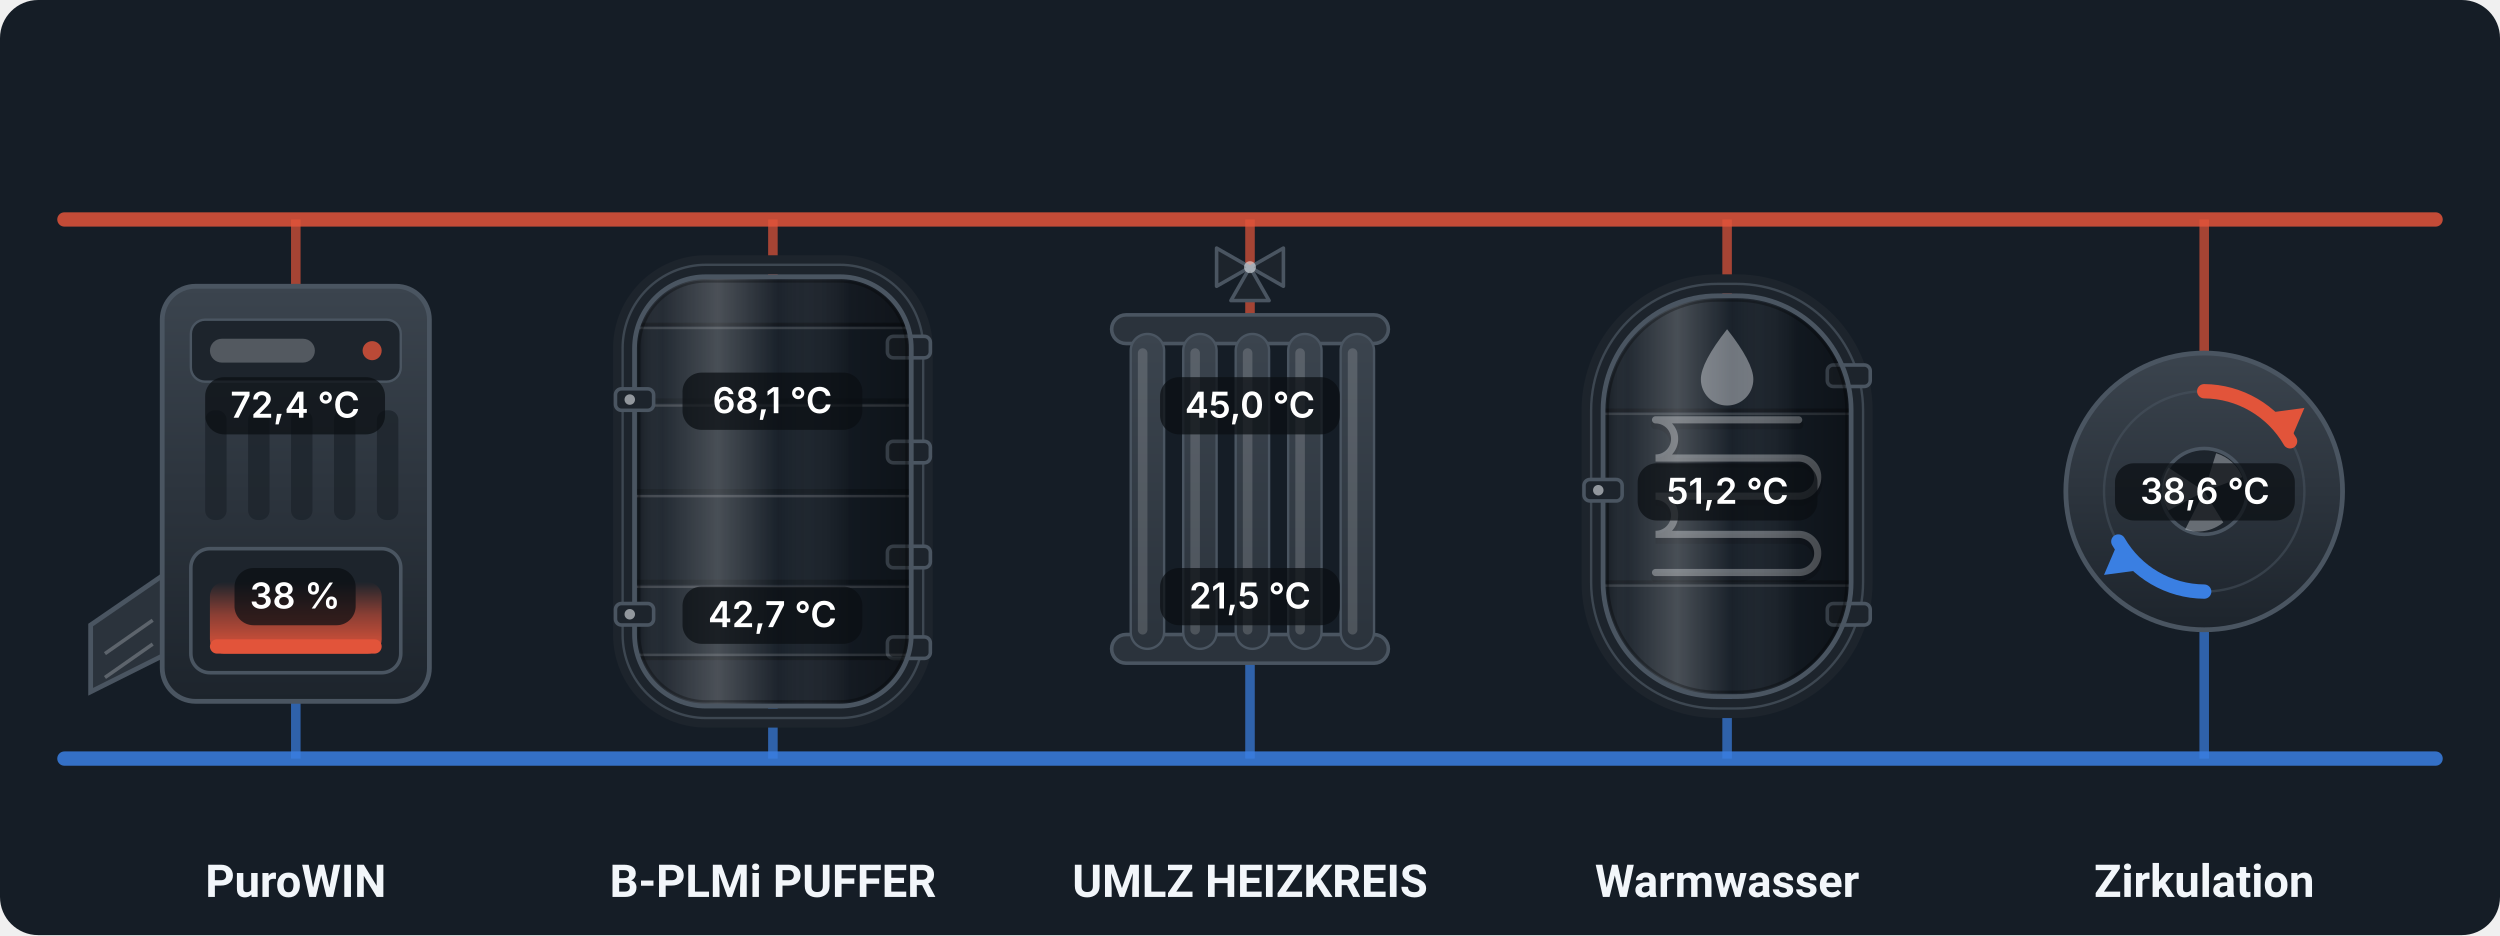
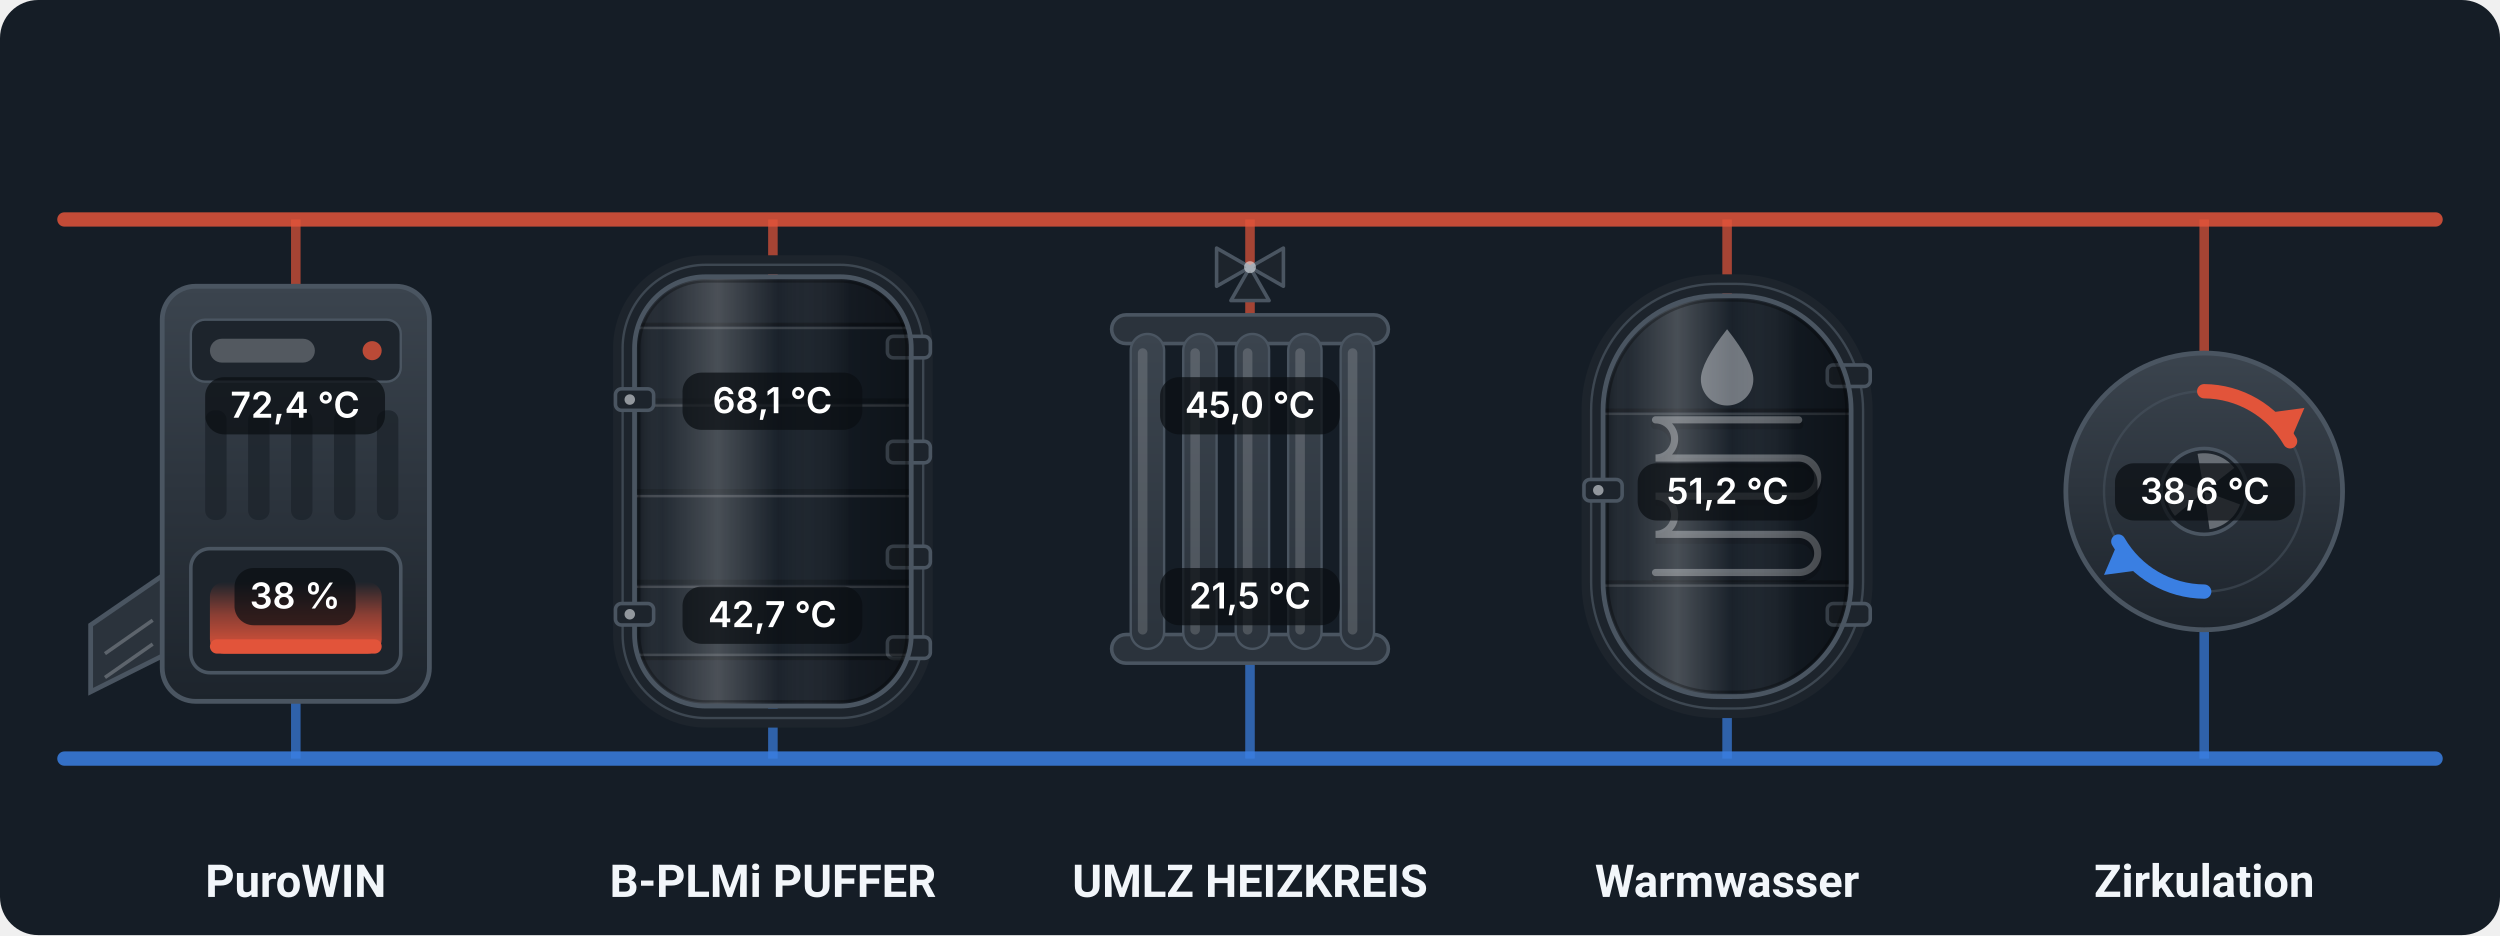
<svg xmlns="http://www.w3.org/2000/svg" viewBox="0 0 1048 392" width="1048" height="392">
  <rect width="100%" height="100%" rx="16" fill="#151d26" />
  <rect x="24" y="89" width="1000" height="6" rx="3" fill="#e2543a" opacity="0.85" />
  <rect x="24" y="315" width="1000" height="6" rx="3" fill="#3a7fe2" opacity="0.85" />
  <g transform="translate(24,0)">
    <rect x="98" y="92" width="4" height="34" fill="#e2543a" opacity="0.7" />
    <rect x="98" y="288" width="4" height="30" fill="#3a7fe2" opacity="0.7" />
    <defs>
      <linearGradient id="t0-gehaeuse" x1="0" y1="0" x2="0" y2="1">
        <stop offset="0%" stop-color="#3b444e" />
        <stop offset="100%" stop-color="#1d242c" />
      </linearGradient>
      <linearGradient id="t0-glutbett" x1="0" y1="1" x2="0" y2="0">
        <stop offset="0%" stop-color="#e2543a" />
        <stop offset="55%" stop-color="#e2543a" stop-opacity="0.55" />
        <stop offset="100%" stop-color="#e2543a" stop-opacity="0" />
      </linearGradient>
    </defs>
    <g stroke="#4a5561" stroke-width="2" fill="#2b333c">
      <path d="M 14 290 L 14 262 L 46 240 L 46 274 Z" />
    </g>
    <g stroke="#f2f6fa" stroke-width="1.5" opacity="0.25" fill="none">
      <path d="M 20 284 L 40 270" />
      <path d="M 20 274 L 40 260" />
    </g>
    <rect x="44" y="120" width="112" height="174" rx="14" fill="url(#t0-gehaeuse)" stroke="#4a5561" stroke-width="2" />
    <rect x="56" y="134" width="88" height="26" rx="6" fill="#1d242c" stroke="#4a5561" stroke-width="1" />
    <rect x="64" y="142" width="44" height="10" rx="5" fill="#f2f6fa" opacity="0.25" />
    <circle cx="132" cy="147" r="4" fill="#e2543a" opacity="0.8" />
    <g fill="#1d242c" opacity="0.8">
      <rect x="62" y="172" width="9" height="46" rx="4" />
      <rect x="80" y="172" width="9" height="46" rx="4" />
      <rect x="98" y="172" width="9" height="46" rx="4" />
      <rect x="116" y="172" width="9" height="46" rx="4" />
      <rect x="134" y="172" width="9" height="46" rx="4" />
    </g>
    <rect x="56" y="230" width="88" height="52" rx="8" fill="#1d242c" stroke="#4a5561" stroke-width="1.5" />
    <rect x="64" y="244" width="72" height="30" rx="6" fill="url(#t0-glutbett)" />
    <rect x="64" y="268" width="72" height="6" rx="3" fill="#e2543a" />
    <text x="100" y="376" text-anchor="middle" fill="#f2f6fa" font-size="19" font-weight="600" font-family="system-ui, -apple-system, Roboto, sans-serif">PuroWIN</text>
  </g>
  <g transform="translate(224,0)">
    <rect x="98" y="92" width="4" height="24" fill="#e2543a" opacity="0.7" />
    <rect x="98" y="296" width="4" height="22" fill="#3a7fe2" opacity="0.7" />
    <defs>
      <linearGradient id="t1-schichtung" x1="0" y1="0" x2="0" y2="1">
        <stop offset="0%" stop-color="#3b444e" />
        <stop offset="100%" stop-color="#1d242c" />
      </linearGradient>
      <linearGradient id="t1-glanz" x1="0" y1="0" x2="1" y2="0">
        <stop offset="0%" stop-color="#000000" stop-opacity="0.20" />
        <stop offset="10%" stop-color="#ffffff" stop-opacity="0.06" />
        <stop offset="30%" stop-color="#ffffff" stop-opacity="0.22" />
        <stop offset="52%" stop-color="#ffffff" stop-opacity="0.02" />
        <stop offset="78%" stop-color="#000000" stop-opacity="0.16" />
        <stop offset="100%" stop-color="#000000" stop-opacity="0.36" />
      </linearGradient>
      <clipPath id="t1-innen">
        <rect x="42" y="116" width="116" height="180" rx="30" />
      </clipPath>
    </defs>
    <rect x="37" y="111" width="126" height="190" rx="35" fill="none" stroke="#1d242c" stroke-width="8" />
    <rect x="37" y="111" width="126" height="190" rx="35" fill="none" stroke="#4a5561" stroke-width="1" opacity="0.7" />
    <g fill="#1d242c" stroke="#4a5561" stroke-width="1.5">
      <rect x="148" y="141" width="18" height="9" rx="2.5" />
      <rect x="148" y="185" width="18" height="9" rx="2.5" />
      <rect x="148" y="229" width="18" height="9" rx="2.5" />
      <rect x="148" y="267" width="18" height="9" rx="2.5" />
    </g>
    <rect x="42" y="116" width="116" height="180" rx="30" fill="none" />
    <g clip-path="url(#t1-innen)">
      <g fill="#1d242c" opacity="0.3">
        <rect x="42" y="116" width="116" height="20" />
        <rect x="42" y="276" width="116" height="20" />
      </g>
      <g stroke-width="1.5" stroke="#000000" opacity="0.3">
        <line x1="42" y1="136" x2="158" y2="136" />
        <line x1="42" y1="276" x2="158" y2="276" />
      </g>
      <g stroke-width="1" stroke="#ffffff" opacity="0.14">
        <line x1="42" y1="137.5" x2="158" y2="137.5" />
        <line x1="42" y1="274.5" x2="158" y2="274.5" />
      </g>
      <g stroke-width="2" stroke="#000000" opacity="0.22">
        <line x1="42" y1="168" x2="158" y2="168" />
        <line x1="42" y1="206" x2="158" y2="206" />
        <line x1="42" y1="244" x2="158" y2="244" />
      </g>
      <g stroke-width="1" stroke="#ffffff" opacity="0.16">
        <line x1="42" y1="170" x2="158" y2="170" />
        <line x1="42" y1="208" x2="158" y2="208" />
        <line x1="42" y1="246" x2="158" y2="246" />
      </g>
      <rect x="42" y="116" width="116" height="180" fill="url(#t1-glanz)" />
    </g>
    <rect x="42" y="116" width="116" height="180" rx="30" fill="none" stroke="#4a5561" stroke-width="2" />
    <rect x="44" y="118" width="112" height="176" rx="28" fill="none" stroke="#000000" stroke-width="1" opacity="0.28" />
    <g fill="#1d242c" stroke="#4a5561" stroke-width="1.5">
      <rect x="34" y="163" width="16" height="9" rx="2.5" />
      <rect x="34" y="253" width="16" height="9" rx="2.5" />
    </g>
    <g fill="#f2f6fa" opacity="0.55">
      <circle cx="40" cy="167.5" r="2.2" />
      <circle cx="40" cy="257.5" r="2.2" />
    </g>
    <text x="100" y="376" text-anchor="middle" fill="#f2f6fa" font-size="19" font-weight="600" font-family="system-ui, -apple-system, Roboto, sans-serif">B-PLMi PUFFER</text>
  </g>
  <g transform="translate(424,0)">
    <rect x="98" y="92" width="4" height="40" fill="#e2543a" opacity="0.7" />
    <rect x="98" y="278" width="4" height="40" fill="#3a7fe2" opacity="0.7" />
    <defs>
      <linearGradient id="t2-koerper" x1="0" y1="0" x2="0" y2="1">
        <stop offset="0%" stop-color="#3b444e" />
        <stop offset="100%" stop-color="#2b333c" />
      </linearGradient>
    </defs>
    <rect x="42" y="132" width="116" height="12" rx="6" fill="#2b333c" stroke="#4a5561" stroke-width="1.5" />
    <rect x="42" y="266" width="116" height="12" rx="6" fill="#2b333c" stroke="#4a5561" stroke-width="1.5" />
    <g fill="url(#t2-koerper)" stroke="#4a5561" stroke-width="1">
      <rect x="50" y="140" width="14" height="132" rx="7" />
      <rect x="72" y="140" width="14" height="132" rx="7" />
      <rect x="94" y="140" width="14" height="132" rx="7" />
      <rect x="116" y="140" width="14" height="132" rx="7" />
      <rect x="138" y="140" width="14" height="132" rx="7" />
    </g>
    <g fill="#ffffff" opacity="0.16">
      <rect x="53" y="146" width="4" height="120" rx="2" />
      <rect x="75" y="146" width="4" height="120" rx="2" />
      <rect x="97" y="146" width="4" height="120" rx="2" />
      <rect x="119" y="146" width="4" height="120" rx="2" />
      <rect x="141" y="146" width="4" height="120" rx="2" />
    </g>
    <g fill="#1d242c" stroke="#4a5561" stroke-width="1.5" stroke-linejoin="round">
      <path d="M 86 104 L 86 120 L 100 112 Z" />
      <path d="M 114 104 L 114 120 L 100 112 Z" />
      <path d="M 92 126 L 108 126 L 100 112 Z" />
    </g>
    <circle cx="100" cy="112" r="2.5" fill="#f2f6fa" opacity="0.55" />
    <text x="100" y="376" text-anchor="middle" fill="#f2f6fa" font-size="19" font-weight="600" font-family="system-ui, -apple-system, Roboto, sans-serif">UMLZ HEIZKREIS</text>
  </g>
  <g transform="translate(624,0)">
    <rect x="98" y="92" width="4" height="32" fill="#e2543a" opacity="0.7" />
    <rect x="98" y="292" width="4" height="26" fill="#3a7fe2" opacity="0.7" />
    <defs>
      <linearGradient id="t3-boiler" x1="0" y1="0" x2="0" y2="1">
        <stop offset="0%" stop-color="#b3341f" />
        <stop offset="70%" stop-color="#b3341f" stop-opacity="0.75" />
        <stop offset="100%" stop-color="#25508f" stop-opacity="0.55" />
      </linearGradient>
      <linearGradient id="t3-glanz" x1="0" y1="0" x2="1" y2="0">
        <stop offset="0%" stop-color="#000000" stop-opacity="0.20" />
        <stop offset="10%" stop-color="#ffffff" stop-opacity="0.06" />
        <stop offset="30%" stop-color="#ffffff" stop-opacity="0.22" />
        <stop offset="52%" stop-color="#ffffff" stop-opacity="0.02" />
        <stop offset="78%" stop-color="#000000" stop-opacity="0.16" />
        <stop offset="100%" stop-color="#000000" stop-opacity="0.36" />
      </linearGradient>
      <clipPath id="t3-innen">
        <rect x="48" y="124" width="104" height="168" rx="48" />
      </clipPath>
    </defs>
    <rect x="43" y="119" width="114" height="178" rx="53" fill="none" stroke="#1d242c" stroke-width="8" />
    <rect x="43" y="119" width="114" height="178" rx="53" fill="none" stroke="#4a5561" stroke-width="1" opacity="0.7" />
    <g fill="#1d242c" stroke="#4a5561" stroke-width="1.5">
      <rect x="142" y="153" width="18" height="9" rx="2.5" />
      <rect x="142" y="253" width="18" height="9" rx="2.5" />
    </g>
    <rect x="48" y="124" width="104" height="168" rx="48" fill="none" />
    <g clip-path="url(#t3-innen)">
      <g stroke-width="1.5" stroke="#000000" opacity="0.26">
        <line x1="48" y1="172" x2="152" y2="172" />
        <line x1="48" y1="244" x2="152" y2="244" />
      </g>
      <g stroke-width="1" stroke="#ffffff" opacity="0.13">
        <line x1="48" y1="173.5" x2="152" y2="173.5" />
        <line x1="48" y1="245.5" x2="152" y2="245.5" />
      </g>
      <path d="M 70 178 h 60 M 70 178 a 8 8 0 0 1 0 16 h 60 a 8 8 0 0 1 0 16 h -60            a 8 8 0 0 1 0 16 h 60 a 8 8 0 0 1 0 16 h -60" fill="none" stroke="#000000" stroke-width="4" opacity="0.16" stroke-linecap="round" />
      <path d="M 70 176 h 60 M 70 176 a 8 8 0 0 1 0 16 h 60 a 8 8 0 0 1 0 16 h -60            a 8 8 0 0 1 0 16 h 60 a 8 8 0 0 1 0 16 h -60" fill="none" stroke="#f2f6fa" stroke-width="3" opacity="0.34" stroke-linecap="round" />
      <rect x="48" y="124" width="104" height="168" fill="url(#t3-glanz)" />
    </g>
    <rect x="48" y="124" width="104" height="168" rx="48" fill="none" stroke="#4a5561" stroke-width="2" />
    <rect x="50" y="126" width="100" height="164" rx="46" fill="none" stroke="#000000" stroke-width="1" opacity="0.28" />
    <path d="M 100 138 q 11 14 11 21 a 11 11 0 0 1 -22 0 q 0 -7 11 -21 Z" fill="#f2f6fa" opacity="0.4" />
    <g fill="#1d242c" stroke="#4a5561" stroke-width="1.5">
      <rect x="40" y="201" width="16" height="9" rx="2.5" />
    </g>
    <circle cx="46" cy="205.5" r="2.2" fill="#f2f6fa" opacity="0.55" />
    <text x="100" y="376" text-anchor="middle" fill="#f2f6fa" font-size="19" font-weight="600" font-family="system-ui, -apple-system, Roboto, sans-serif">Warmwasser</text>
  </g>
  <g transform="translate(824,0)">
    <rect x="98" y="92" width="4" height="56" fill="#e2543a" opacity="0.7" />
    <rect x="98" y="264" width="4" height="54" fill="#3a7fe2" opacity="0.7" />
    <defs>
      <linearGradient id="t4-ring" x1="0" y1="0" x2="0" y2="1">
        <stop offset="0%" stop-color="#3b444e" />
        <stop offset="100%" stop-color="#1d242c" />
      </linearGradient>
    </defs>
    <circle cx="100" cy="206" r="58" fill="url(#t4-ring)" stroke="#4a5561" stroke-width="2" />
    <circle cx="100" cy="206" r="42" fill="none" stroke="#4a5561" stroke-width="1" opacity="0.5" />
    <path d="M 100 164 a 42 42 0 0 1 36 21" fill="none" stroke="#e2543a" stroke-width="6" stroke-linecap="round" />
    <path d="M 136 185 l 6 -14 l -15 2 Z" fill="#e2543a" />
    <path d="M 100 248 a 42 42 0 0 1 -36 -21" fill="none" stroke="#3a7fe2" stroke-width="6" stroke-linecap="round" />
    <path d="M 64 227 l -6 14 l 15 -2 Z" fill="#3a7fe2" />
    <circle cx="100" cy="206" r="18" fill="#1d242c" stroke="#4a5561" stroke-width="1.5" />
    <g fill="#f2f6fa" opacity="0.35">
-       <path d="M 100 206 L 116 200 A 17 17 0 0 0 105 190 Z" />
-       <path d="M 100 206 L 92 222 A 17 17 0 0 0 108 219 Z" />
-       <path d="M 100 206 L 85 196 A 17 17 0 0 0 85 214 Z" />
+       <path d="M 100 206 L 97.22 190.24 A 16 16 0 0 1 112.61 196.15 Z" />
+       <path d="M 100 206 L 115.04 211.47 A 16 16 0 0 1 102.23 221.84 Z" />
+       <path d="M 100 206 L 87.74 216.28 A 16 16 0 0 1 85.17 200.01 Z" />
    </g>
    <text x="100" y="376" text-anchor="middle" fill="#f2f6fa" font-size="19" font-weight="600" font-family="system-ui, -apple-system, Roboto, sans-serif">Zirkulation</text>
  </g>
  <rect x="86.0" y="158.1" width="75.4" height="24" rx="8" fill="rgba(10, 14, 19, 0.72)" />
  <text x="123.7" y="175.1" text-anchor="middle" font-family="system-ui, -apple-system, Segoe UI, sans-serif" font-size="15" font-weight="600" fill="#ffffff">72,4 °C</text>
  <rect x="98.3" y="238.1" width="50.8" height="24" rx="8" fill="rgba(10, 14, 19, 0.72)" />
  <text x="123.7" y="255.1" text-anchor="middle" font-family="system-ui, -apple-system, Segoe UI, sans-serif" font-size="15" font-weight="600" fill="#ffffff">38 %</text>
  <rect x="286.1" y="156.2" width="75.4" height="24" rx="8" fill="rgba(10, 14, 19, 0.72)" />
  <text x="323.8" y="173.2" text-anchor="middle" font-family="system-ui, -apple-system, Segoe UI, sans-serif" font-size="15" font-weight="600" fill="#ffffff">68,1 °C</text>
  <rect x="286.1" y="245.9" width="75.4" height="24" rx="8" fill="rgba(10, 14, 19, 0.72)" />
  <text x="323.8" y="262.9" text-anchor="middle" font-family="system-ui, -apple-system, Segoe UI, sans-serif" font-size="15" font-weight="600" fill="#ffffff">42,7 °C</text>
  <rect x="486.3" y="158.1" width="75.4" height="24" rx="8" fill="rgba(10, 14, 19, 0.72)" />
  <text x="524.0" y="175.1" text-anchor="middle" font-family="system-ui, -apple-system, Segoe UI, sans-serif" font-size="15" font-weight="600" fill="#ffffff">45,0 °C</text>
  <rect x="486.3" y="238.1" width="75.4" height="24" rx="8" fill="rgba(10, 14, 19, 0.72)" />
  <text x="524.0" y="255.1" text-anchor="middle" font-family="system-ui, -apple-system, Segoe UI, sans-serif" font-size="15" font-weight="600" fill="#ffffff">21,5 °C</text>
  <rect x="686.5" y="194.2" width="75.4" height="24" rx="8" fill="rgba(10, 14, 19, 0.72)" />
  <text x="724.2" y="211.2" text-anchor="middle" font-family="system-ui, -apple-system, Segoe UI, sans-serif" font-size="15" font-weight="600" fill="#ffffff">51,2 °C</text>
  <rect x="886.6" y="194.2" width="75.4" height="24" rx="8" fill="rgba(10, 14, 19, 0.72)" />
  <text x="924.3" y="211.2" text-anchor="middle" font-family="system-ui, -apple-system, Segoe UI, sans-serif" font-size="15" font-weight="600" fill="#ffffff">38,6 °C</text>
</svg>
